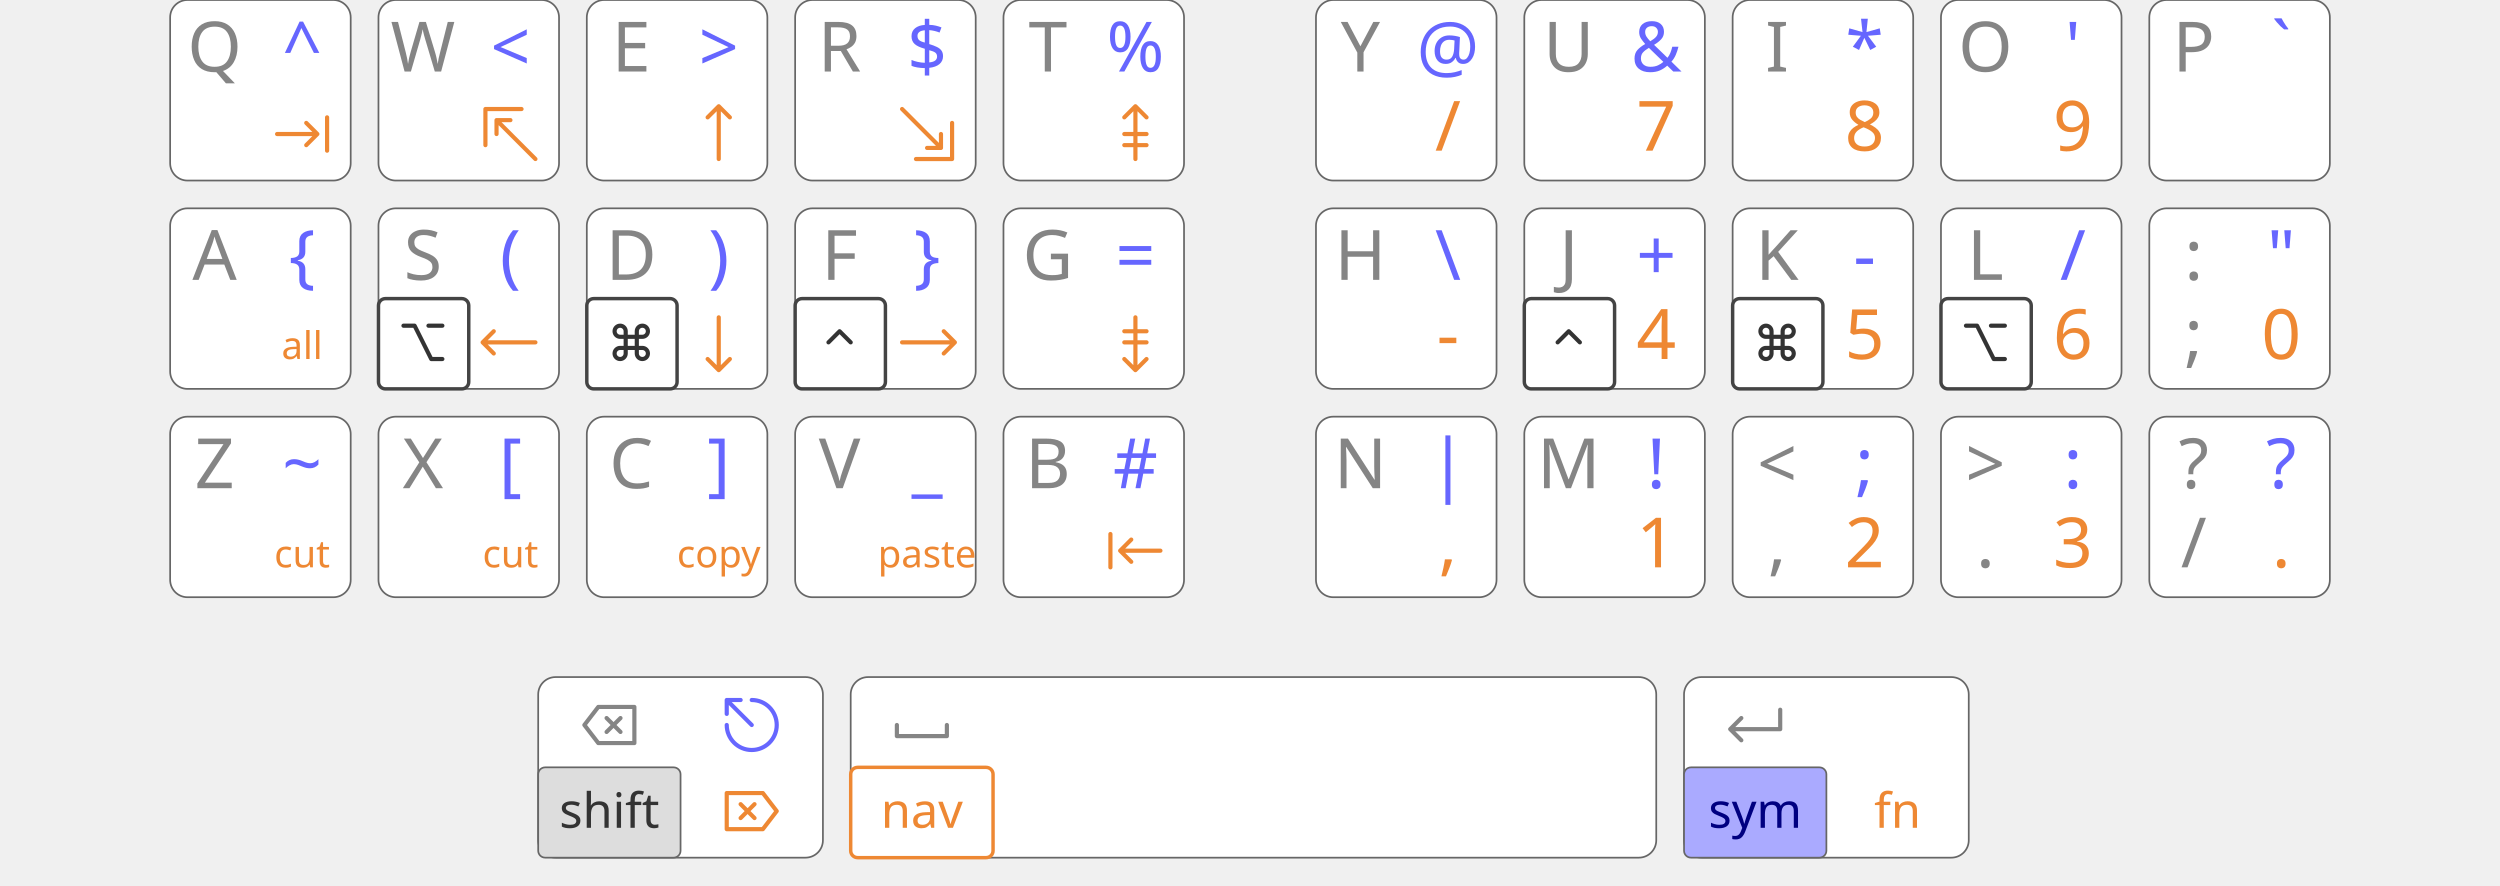
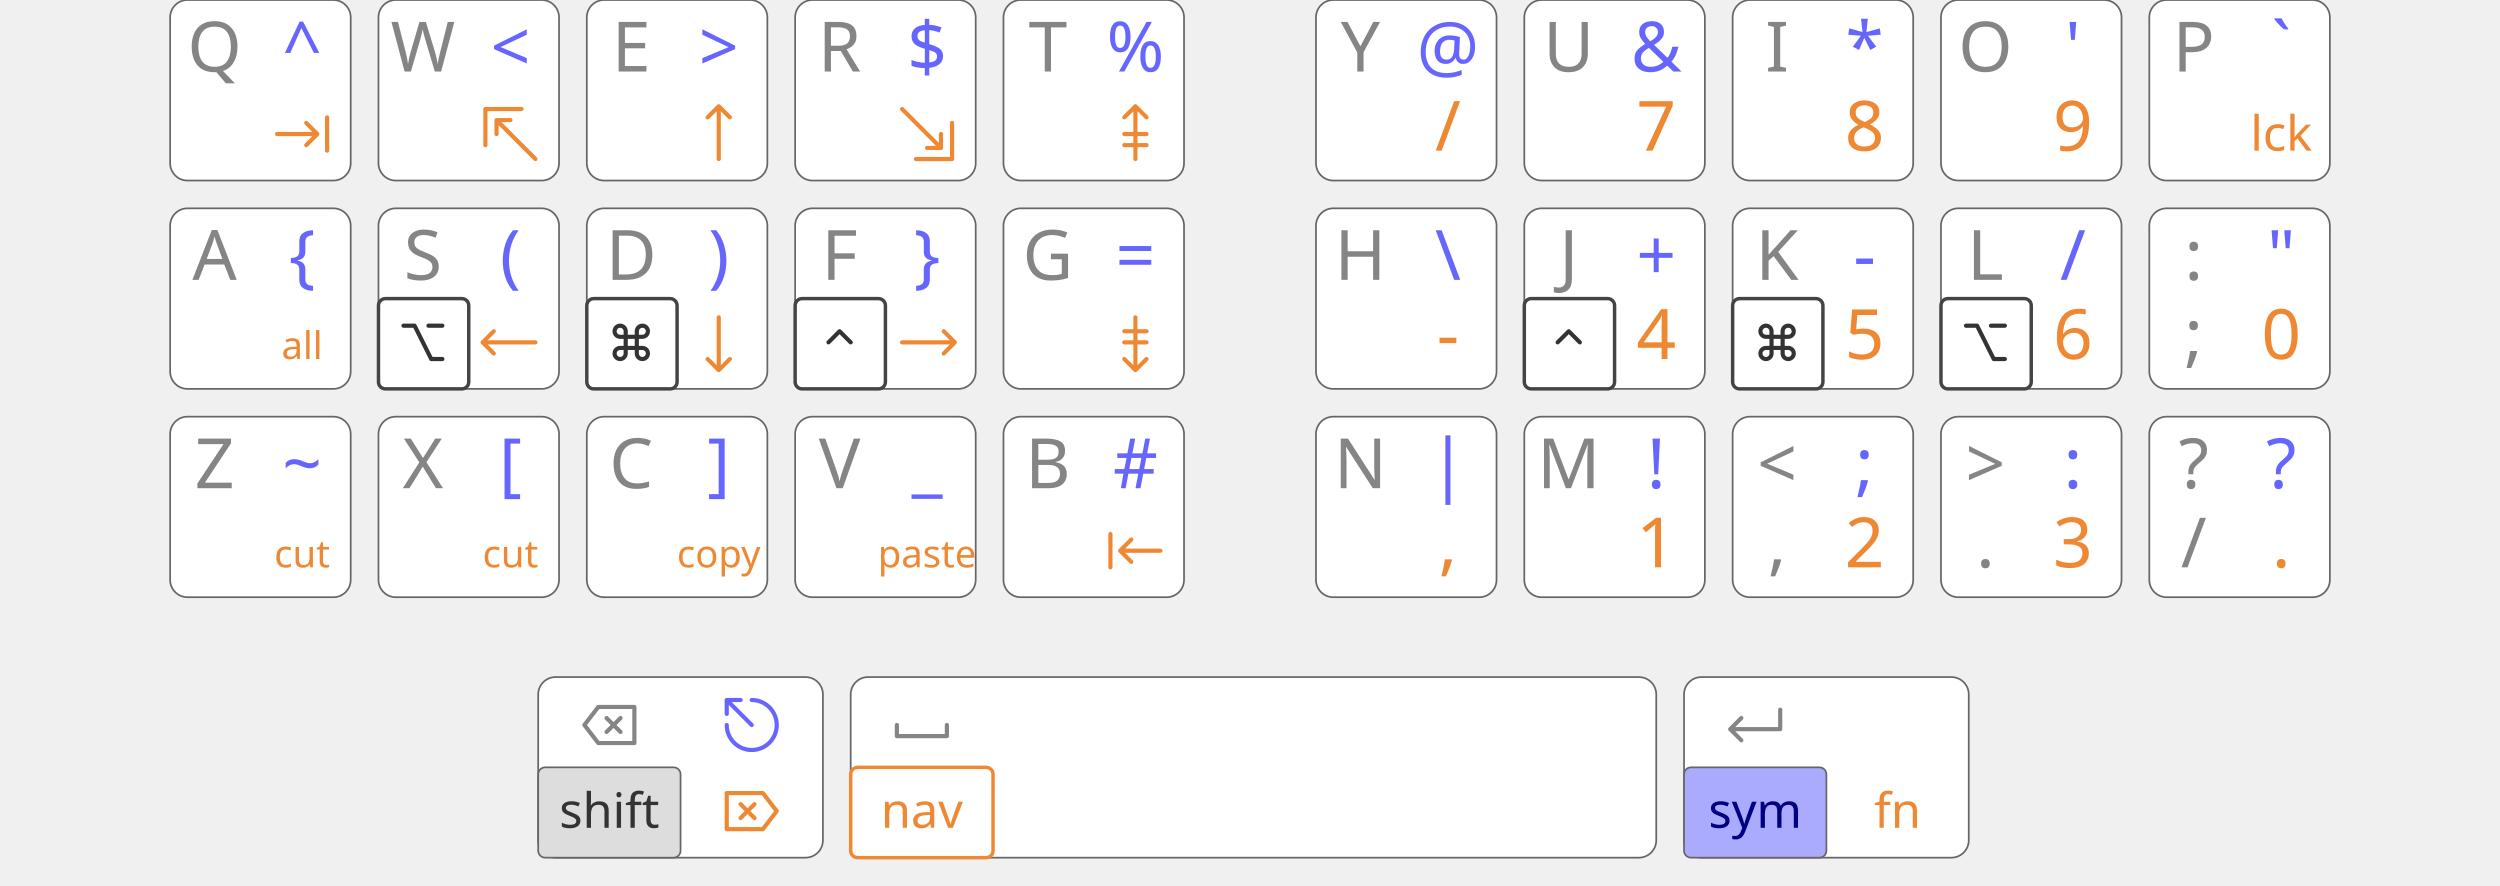
<svg xmlns="http://www.w3.org/2000/svg" viewBox="-45 0 720 255">
  <style>
    :root {
      color-scheme: light dark;
    }

    rect {
      fill: #fff;
      stroke: #666;
      stroke-width: .5px;
    }
    .glyph {
      transform: scale(0.4) translate(-24px, -36px);
      stroke-width: 3px;
      stroke-linecap: round;
      stroke-linejoin: round;
      fill: none;
    }
    text {
      fill: #666;
      font: normal 20px sans-serif;
      text-align: center;
      text-anchor: middle;
    }
    use {
      stroke: #666;
    }

    .specialKey text,
-     .mod, .hrm, .func { font-size: 14px; }
-     .shortcut         { font-size: 11px; }
+     .mod, .hrm, .pc, .func { font-size: 14px; }
+     .shortcut              { font-size: 11px; }

    .func {
      transform: translateX(-1px);
      display: none;
    }

    .dual { transform: translateY(26px); }
    .mod rect.mod { fill: #ddd; }

    text.hrm,
    text.mod  { fill: #333; }
    rect.hrm,
    use.hrm { stroke: #333; }
    text.sym  { fill: #66f; }
    use.sym { stroke: #66f; }
    text.nav  { fill: #e83; }
    use.nav { stroke: #e83; }
    .nav rect.mod { stroke: #e83; stroke-width: 1px; }
         rect.hrm { stroke: #444; stroke-width: 1px; }
    .sym rect.mod { fill: #aaf; }
    .sym text.mod { fill: navy; }

    .level1, .level2 { opacity: 0.8; }

    @media (prefers-color-scheme: dark) {
      rect          { fill: #333; }
      text          { fill: #bbb; }
      use         { stroke: #bbb; }
      use.hrm,
      rect.hrm    { stroke: #eee; }
      text.hrm,
      text.mod      { fill: #eee; }
      text.sym      { fill: #99f; }
      use.sym     { stroke: #99f; }
      .sym rect.mod { fill: #77d; }
      .mod rect.mod { fill: #666; }
    }

    .left  { transform: translateX(  4px); }
    .right { transform: translateX(334px); }

    .row_1 { transform: translateY(  0px); }
    .row_2 { transform: translateY( 60px); }
    .row_3 { transform: translateY(120px); }

    .col_1, .col_6 { transform: translateX(  0px); }
    .col_2, .col_7 { transform: translateX( 60px); }
    .col_3, .col_8 { transform: translateX(120px); }
    .col_4, .col_9 { transform: translateX(180px); }
    .col_5, .col_0 { transform: translateX(240px); }

    .thb_left  { transform: translate(110px, 195px); }
    .thb_space { transform: translate(200px, 195px); }
    .thb_right { transform: translate(440px, 195px); }

    .thb_3 { transform: translate(120px, 195px); }
    .thb_4 { transform: translate(180px, 195px); }
    .thb_5 { transform: translate(240px, 195px); }

    .thb_6 { transform: translate(  0px, 195px); }
    .thb_7 { transform: translate( 60px, 195px); }
    .thb_8 { transform: translate(120px, 195px); }
  </style>
  <defs>
    <path class="glyph" id="glyph_backspace" d="M22,19l10,10 M22,29l10-10 M6,24l10,13h26v-26h-26z" />
    <path class="glyph" id="glyph_delete" d="M16,19l10,10 M16,29l10-10 M42,24l-10,13h-26v-26h26z" />
    <path class="glyph" id="glyph_return" d="M42,13V27H6 m8-8l-8,8l8,8" />
    <path class="glyph" id="glyph_space" d="M42,24V32H6V24" />
    <path class="glyph" id="glyph_escape" d="M24,24l-18-18 m0,10v-10h10 M24,6A18,18,0,1,1,6,24" />
    <path class="glyph" id="glyph_up" d="M24,42v-36 m-8,6l8-8l8,8" />
    <path class="glyph" id="glyph_down" d="M24,6v36 m-8,-6l8,8l8-8" />
    <path class="glyph" id="glyph_pgup" d="M16,32h16 M16,24h16 M24,42v-36 m-8,6l8-8l8,8" />
    <path class="glyph" id="glyph_pgdown" d="M16,16h16 M16,24h16 M24,6v36 m-8,-6l8,8l8-8" />
    <path class="glyph" id="glyph_left" d="M42,24h-36 m6-8l-8,8l8,8" />
    <path class="glyph" id="glyph_right" d="M6,24h36 m-6-8l8,8l-8,8" />
    <path class="glyph" id="glyph_tab" d="M6,24h27 m-6-8l8,8l-8,8 M42,12V36" />
    <path class="glyph" id="glyph_btab" d="M42,24h-27 m6-8l-8,8l8,8 M6,12V36" />
    <path class="glyph" id="glyph_home" d="M42,42l-28-28 m0,10v-10h10 m8-8h-26v26" />
    <path class="glyph" id="glyph_end" d="M6,6l28,28 m0-10v10h-10 m-8,8h26v-26" />
    <path class="glyph" id="glyph_prev" d="M24,6A18,18,0,1,1,24,42A18,18,0,1,1,24,6 M26,16l-8,8l8,8" />
    <path class="glyph" id="glyph_next" d="M24,6A18,18,0,1,1,24,42A18,18,0,1,1,24,6 M22,16l8,8l-8,8" />
    <path class="glyph" id="glyph_shift" d="M23,7l14,20h-7v16h-14v-16h-7l14,-20" />
    <path class="glyph" id="glyph_caps" d="M24,7l14,20h-7v6h-14v-6h-7l14,-20 M31,38v5h-14v-5z" />
    <path class="glyph" id="glyph_command" d="M20,16v16A4,4,0,1,1,16,28h16A4,4,0,1,1,28,32v-16A4,4,0,1,1,32,20h-16A4,4,0,1,1,20,16" />
    <path class="glyph" id="glyph_option" d="M10,12h8l12,24h8 M28,12h10" />
    <path class="glyph" id="glyph_control" d="M16,24l8-8l8,8" />
  </defs>
  <g class="left">
    <g class="col_1">
      <g class="row_1">
        <rect width="52" height="52" rx="5" ry="5" />
        <text x="12.8" y="20.6" class="level2">Q</text>
        <text x="38.0" y="20.6" class="sym">^</text>
        <text x="38.0" y="43.4" class="nav func">F1</text>
        <use x="38.0" y="43.4" class="nav" href="#glyph_tab" />
      </g>
      <g class="row_2">
        <rect width="52" height="52" rx="5" ry="5" />
        <text x="12.8" y="20.6" class="level2">A</text>
        <text x="38.0" y="20.6" class="sym">{</text>
        <text x="38.0" y="43.4" class="nav func">F5</text>
        <text x="38.0" y="43.4" class="nav shortcut">all</text>
      </g>
      <g class="row_3">
        <rect width="52" height="52" rx="5" ry="5" />
        <text x="12.8" y="20.6" class="level2">Z</text>
        <text x="38.0" y="20.6" class="sym">~</text>
        <text x="38.0" y="43.4" class="nav func">F9</text>
        <text x="38.0" y="43.4" class="nav shortcut">cut</text>
      </g>
    </g>
    <g class="col_2">
      <g class="row_1">
        <rect width="52" height="52" rx="5" ry="5" />
        <text x="12.8" y="20.6" class="level2">W</text>
        <text x="38.0" y="20.6" class="sym">&lt;</text>
        <text x="38.0" y="43.4" class="nav func">F2</text>
        <use x="38.0" y="43.4" class="nav" href="#glyph_home" />
      </g>
      <g class="row_2">
        <rect width="52" height="52" rx="5" ry="5" />
        <rect width="26" height="26" rx="2" ry="2" class="dual hrm" />
        <text x="12.8" y="20.6" class="level2">S</text>
        <text x="38.0" y="20.6" class="sym">(</text>
        <text x="38.0" y="43.4" class="nav func">F6</text>
        <use x="38.0" y="43.4" class="nav" href="#glyph_left" />
        <use x="12.8" y="43.4" class="hrm" href="#glyph_option" />
      </g>
      <g class="row_3">
        <rect width="52" height="52" rx="5" ry="5" />
        <text x="12.8" y="20.6" class="level2">X</text>
        <text x="38.0" y="20.6" class="sym">[</text>
        <text x="38.0" y="43.4" class="nav func">F10</text>
        <text x="38.0" y="43.4" class="nav shortcut">cut</text>
      </g>
    </g>
    <g class="col_3">
      <g class="row_1">
        <rect width="52" height="52" rx="5" ry="5" />
        <text x="12.8" y="20.6" class="level2">E</text>
        <text x="38.0" y="20.6" class="sym">&gt;</text>
        <text x="38.0" y="43.4" class="nav func">F3</text>
        <use x="38.0" y="43.4" class="nav" href="#glyph_up" />
      </g>
      <g class="row_2">
        <rect width="52" height="52" rx="5" ry="5" />
        <rect width="26" height="26" rx="2" ry="2" class="dual hrm" />
        <text x="12.8" y="20.6" class="level2">D</text>
        <text x="38.0" y="20.6" class="sym">)</text>
        <text x="38.0" y="43.4" class="nav func">F7</text>
        <use x="38.0" y="43.4" class="nav" href="#glyph_down" />
        <use x="12.8" y="43.4" class="hrm" href="#glyph_command" />
      </g>
      <g class="row_3">
        <rect width="52" height="52" rx="5" ry="5" />
        <text x="12.8" y="20.6" class="level2">C</text>
        <text x="38.0" y="20.6" class="sym">]</text>
        <text x="38.0" y="43.4" class="nav func">F11</text>
        <text x="38.0" y="43.4" class="nav shortcut">copy</text>
      </g>
    </g>
    <g class="col_4">
      <g class="row_1">
        <rect width="52" height="52" rx="5" ry="5" />
        <text x="12.8" y="20.6" class="level2">R</text>
        <text x="38.0" y="20.6" class="sym">$</text>
        <text x="38.0" y="43.4" class="nav func">F4</text>
        <use x="38.0" y="43.4" class="nav" href="#glyph_end" />
      </g>
      <g class="row_2">
        <rect width="52" height="52" rx="5" ry="5" />
        <rect width="26" height="26" rx="2" ry="2" class="dual hrm" />
        <text x="12.8" y="20.6" class="level2">F</text>
        <text x="38.0" y="20.6" class="sym">}</text>
        <text x="38.0" y="43.4" class="nav func">F8</text>
        <use x="38.0" y="43.4" class="nav" href="#glyph_right" />
        <use x="12.8" y="43.4" class="hrm" href="#glyph_control" />
      </g>
      <g class="row_3">
        <rect width="52" height="52" rx="5" ry="5" />
        <text x="12.8" y="20.6" class="level2">V</text>
        <text x="38.0" y="20.6" class="sym">_</text>
        <text x="38.0" y="43.4" class="nav func">F12</text>
        <text x="38.0" y="43.4" class="nav shortcut">paste</text>
      </g>
    </g>
    <g class="col_5">
      <g class="row_1">
        <rect width="52" height="52" rx="5" ry="5" />
        <text x="12.8" y="20.6" class="level2">T</text>
        <text x="38.0" y="20.6" class="sym">%</text>
        <use x="38.0" y="43.4" class="nav" href="#glyph_pgup" />
      </g>
      <g class="row_2">
        <rect width="52" height="52" rx="5" ry="5" />
        <text x="12.8" y="20.6" class="level2">G</text>
        <text x="38.0" y="20.6" class="sym">=</text>
        <use x="38.0" y="43.4" class="nav" href="#glyph_pgdown" />
      </g>
      <g class="row_3">
        <rect width="52" height="52" rx="5" ry="5" />
        <text x="12.8" y="20.6" class="level2">B</text>
        <text x="38.0" y="20.6" class="sym">#</text>
        <use x="38.0" y="43.4" class="nav" href="#glyph_btab" />
      </g>
    </g>
  </g>
  <g class="right">
    <g class="col_6">
      <g class="row_1">
        <rect width="52" height="52" rx="5" ry="5" />
        <text x="12.8" y="20.6" class="level2">Y</text>
        <text x="38.0" y="20.6" class="sym">@</text>
        <text x="38.0" y="43.4" class="nav">/</text>
      </g>
      <g class="row_2">
        <rect width="52" height="52" rx="5" ry="5" />
        <text x="12.8" y="20.6" class="level2">H</text>
        <text x="38.0" y="20.6" class="sym">\</text>
        <text x="38.0" y="43.4" class="nav">-</text>
      </g>
      <g class="row_3">
        <rect width="52" height="52" rx="5" ry="5" />
        <text x="12.8" y="20.6" class="level2">N</text>
        <text x="38.0" y="20.6" class="sym">|</text>
        <text x="38.0" y="43.4" class="nav">,</text>
      </g>
    </g>
    <g class="col_7">
      <g class="row_1">
        <rect width="52" height="52" rx="5" ry="5" />
        <text x="12.8" y="20.6" class="level2">U</text>
        <text x="38.0" y="20.6" class="sym">&amp;</text>
        <text x="38.0" y="43.4" class="nav">7</text>
      </g>
      <g class="row_2">
        <rect width="52" height="52" rx="5" ry="5" />
        <rect width="26" height="26" rx="2" ry="2" class="dual hrm" />
        <use x="12.8" y="43.4" class="hrm" href="#glyph_control" />
        <text x="12.8" y="20.6" class="level2">J</text>
        <text x="38.0" y="20.6" class="sym">+</text>
        <text x="38.0" y="43.4" class="nav">4</text>
      </g>
      <g class="row_3">
        <rect width="52" height="52" rx="5" ry="5" />
        <text x="12.8" y="20.6" class="level2">M</text>
        <text x="38.0" y="20.6" class="sym">!</text>
        <text x="38.0" y="43.4" class="nav">1</text>
      </g>
    </g>
    <g class="col_8">
      <g class="row_1">
        <rect width="52" height="52" rx="5" ry="5" />
        <text x="12.8" y="20.6" class="level2">I</text>
        <text x="38.0" y="20.6" class="sym">*</text>
        <text x="38.0" y="43.4" class="nav">8</text>
      </g>
      <g class="row_2">
        <rect width="52" height="52" rx="5" ry="5" />
        <rect width="26" height="26" rx="2" ry="2" class="dual hrm" />
        <use x="12.8" y="43.4" class="hrm" href="#glyph_command" />
        <text x="12.8" y="20.6" class="level2">K</text>
        <text x="38.0" y="20.6" class="sym">-</text>
        <text x="38.0" y="43.4" class="nav">5</text>
      </g>
      <g class="row_3">
        <rect width="52" height="52" rx="5" ry="5" />
        <text x="12.8" y="43.4" class="level1">,</text>
        <text x="12.8" y="20.6" class="level2">&lt;</text>
        <text x="38.0" y="20.6" class="sym">;</text>
        <text x="38.0" y="43.4" class="nav">2</text>
      </g>
    </g>
    <g class="col_9">
      <g class="row_1">
        <rect width="52" height="52" rx="5" ry="5" />
        <text x="12.8" y="20.6" class="level2">O</text>
        <text x="38.0" y="20.6" class="sym">'</text>
        <text x="38.0" y="43.4" class="nav">9</text>
      </g>
      <g class="row_2">
        <rect width="52" height="52" rx="5" ry="5" />
        <rect width="26" height="26" rx="2" ry="2" class="dual hrm" />
        <use x="12.8" y="43.4" class="hrm" href="#glyph_option" />
        <text x="12.8" y="20.6" class="level2">L</text>
        <text x="38.0" y="20.6" class="sym">/</text>
        <text x="38.0" y="43.4" class="nav">6</text>
      </g>
      <g class="row_3">
        <rect width="52" height="52" rx="5" ry="5" />
        <text x="12.8" y="43.4" class="level1">.</text>
        <text x="12.8" y="20.6" class="level2">&gt;</text>
        <text x="38.0" y="20.6" class="sym">:</text>
        <text x="38.0" y="43.4" class="nav">3</text>
      </g>
    </g>
    <g class="col_0">
      <g class="row_1">
        <rect width="52" height="52" rx="5" ry="5" />
        <text x="12.8" y="20.6" class="level2">P</text>
        <text x="38.0" y="20.6" class="sym">`</text>
-         <text x="38.0" y="43.4" class="nav" />
+         <text x="38.0" y="43.4" class="nav pc">lck</text>
      </g>
      <g class="row_2">
        <rect width="52" height="52" rx="5" ry="5" />
        <text x="12.8" y="43.4" class="level1">;</text>
        <text x="12.8" y="20.6" class="level2">:</text>
        <text x="38.0" y="20.6" class="sym">"</text>
        <text x="38.0" y="43.4" class="nav">0</text>
      </g>
      <g class="row_3">
        <rect width="52" height="52" rx="5" ry="5" />
        <text x="12.8" y="43.4" class="level1">/</text>
        <text x="12.8" y="20.6" class="level2">?</text>
        <text x="38.0" y="20.6" class="sym">?</text>
        <text x="38.0" y="43.4" class="nav">.</text>
      </g>
    </g>
  </g>
  <g class="thb_left specialKey mod">
    <g>
      <rect width="82" height="52" rx="5" ry="5" />
      <rect width="41" height="26" rx="2" ry="2" class="dual mod" />
      <text x="20.5" y="43.4" class="mod">shift</text>
      <use x="61.5" y="43.4" class="nav" href="#glyph_delete" />
      <use x="61.5" y="18.6" class="sym" href="#glyph_escape" />
      <use x="20.5" y="18.6" class="level2" href="#glyph_backspace" />
    </g>
  </g>
  <g class="thb_space specialKey nav">
    <g>
      <rect width="232" height="52" rx="5" ry="5" />
      <rect width="41" height="26" rx="2" ry="2" class="dual mod" />
      <text x="20.5" y="43.4" class="nav">nav</text>
      <use x="20.5" y="18.6" class="level2" href="#glyph_space" />
    </g>
  </g>
  <g class="thb_right specialKey sym">
    <g>
      <rect width="82" height="52" rx="5" ry="5" />
      <rect width="41" height="26" rx="2" ry="2" class="dual mod" />
      <text x="20.5" y="43.4" class="mod">sym</text>
      <text x="61.5" y="43.4" class="nav">fn</text>
      <use x="20.5" y="18.6" class="level2" href="#glyph_return" />
    </g>
  </g>
</svg>
